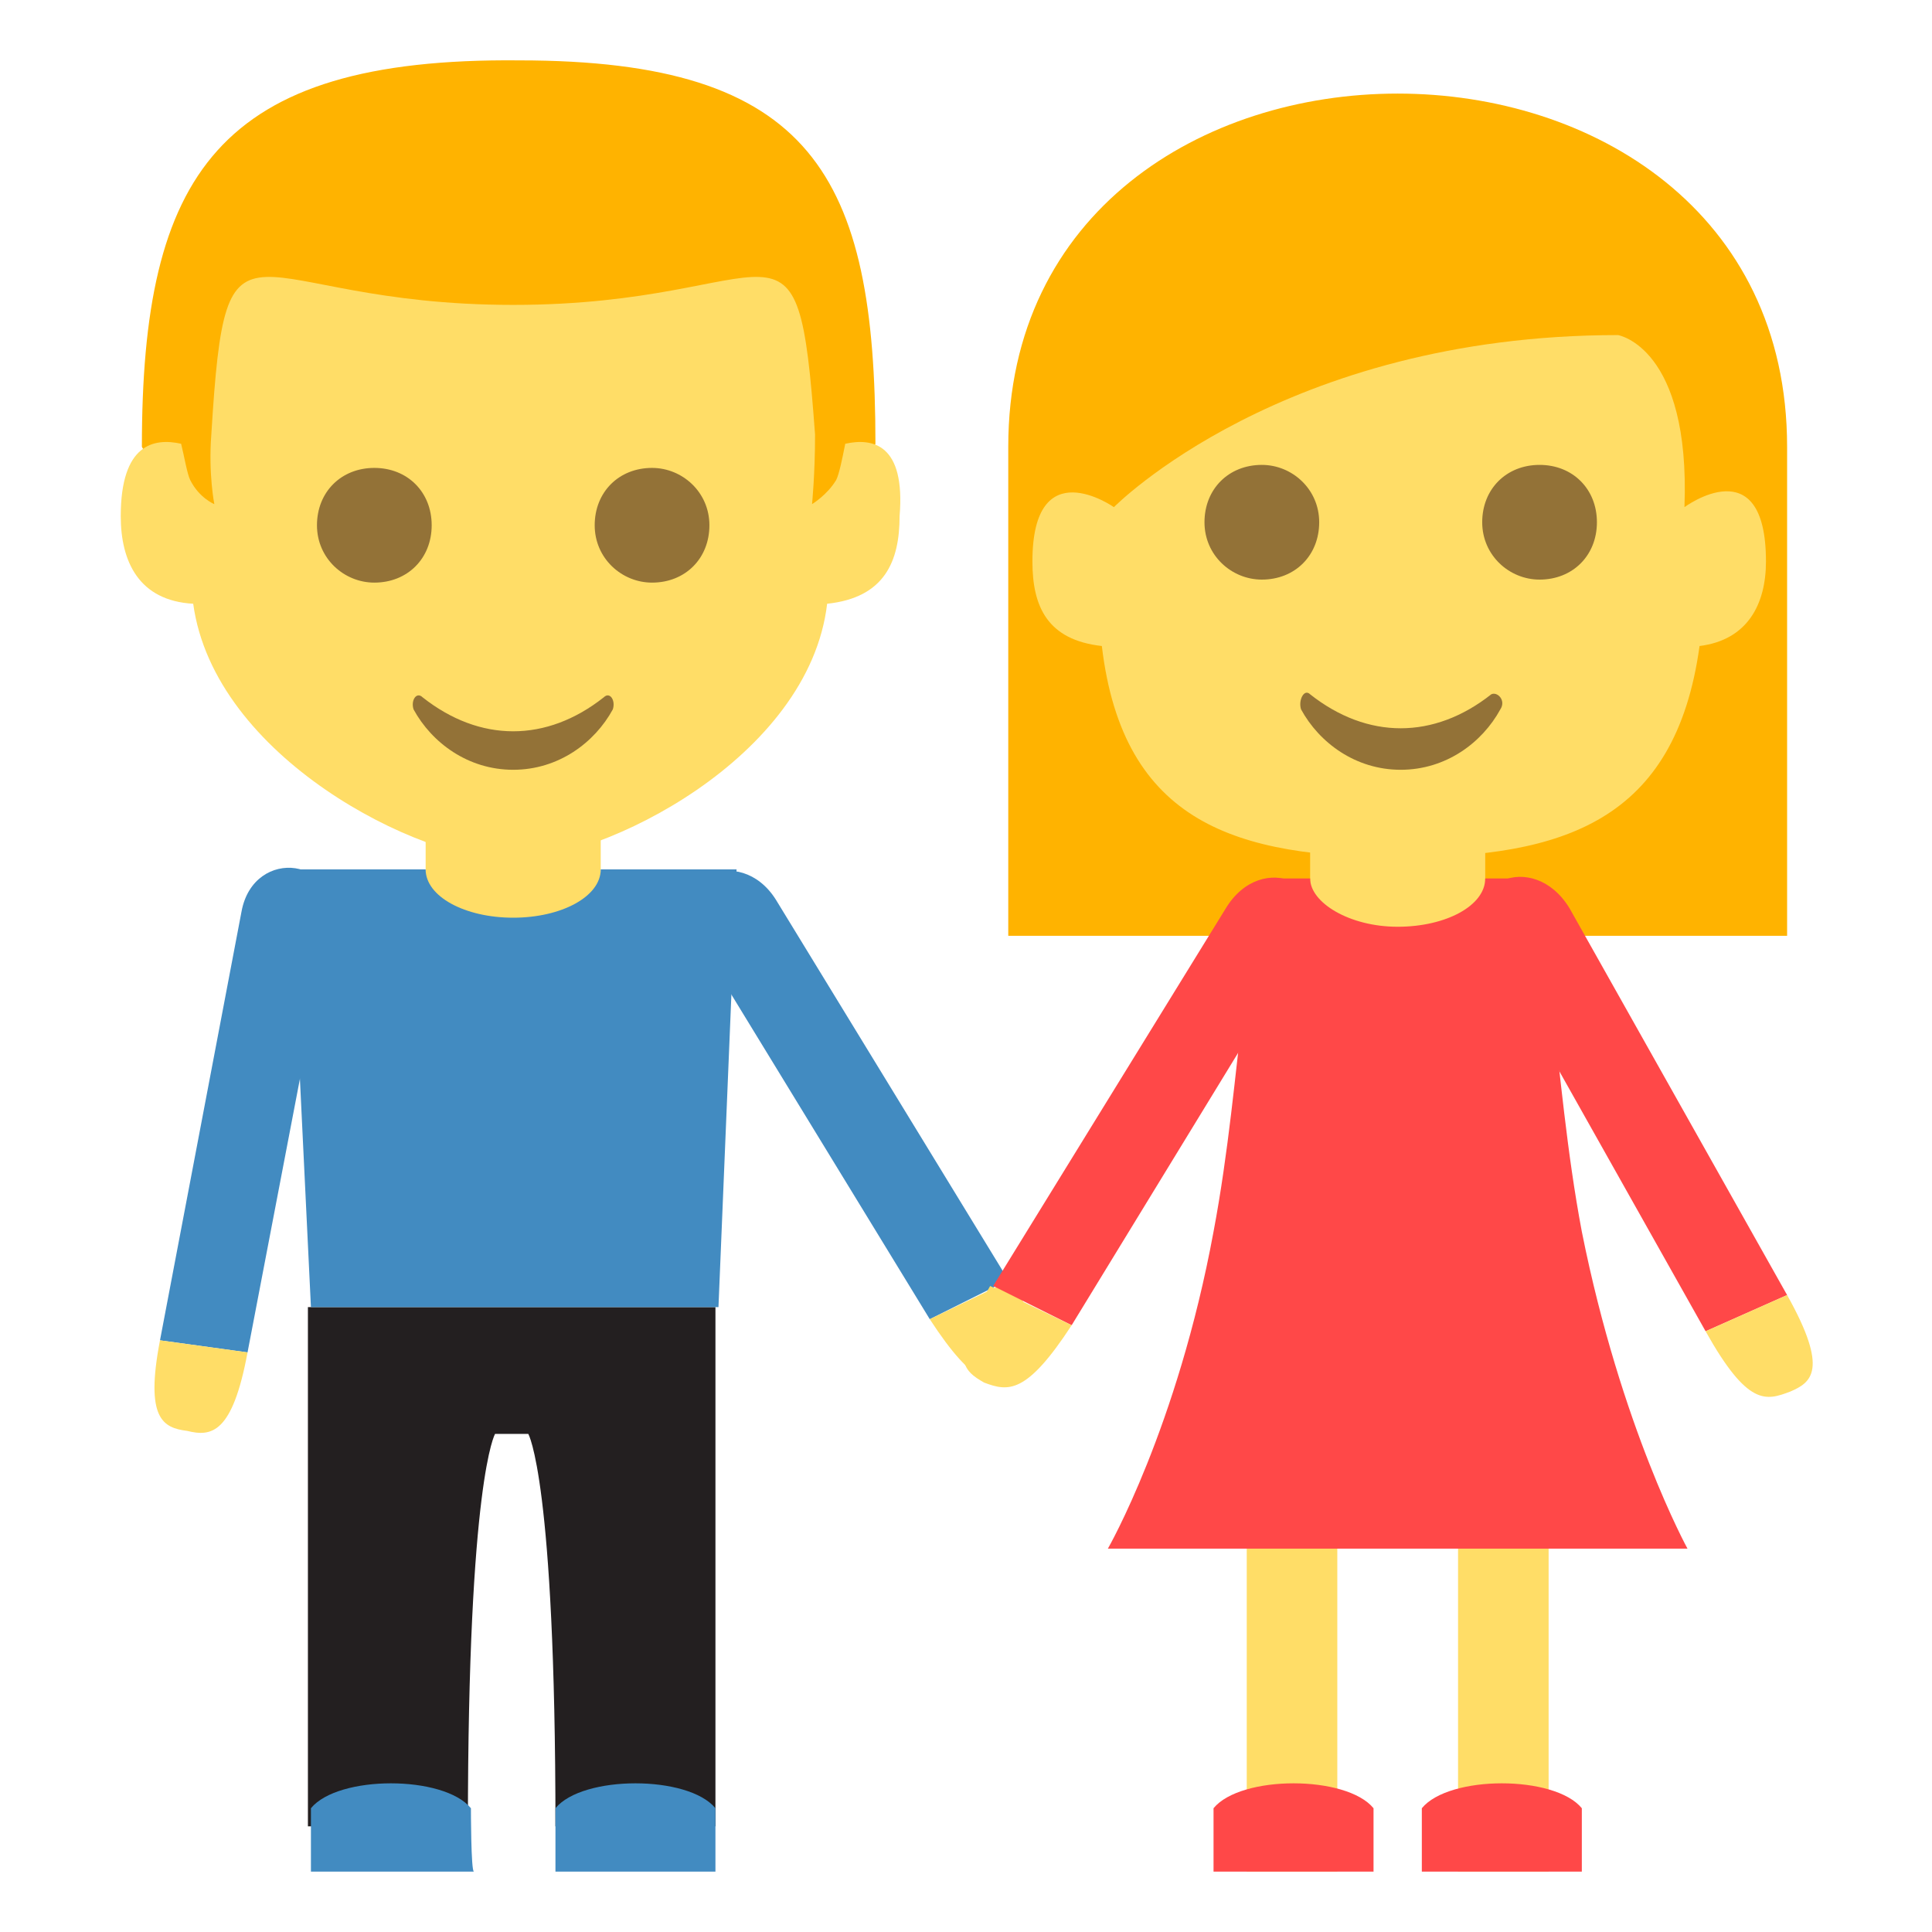
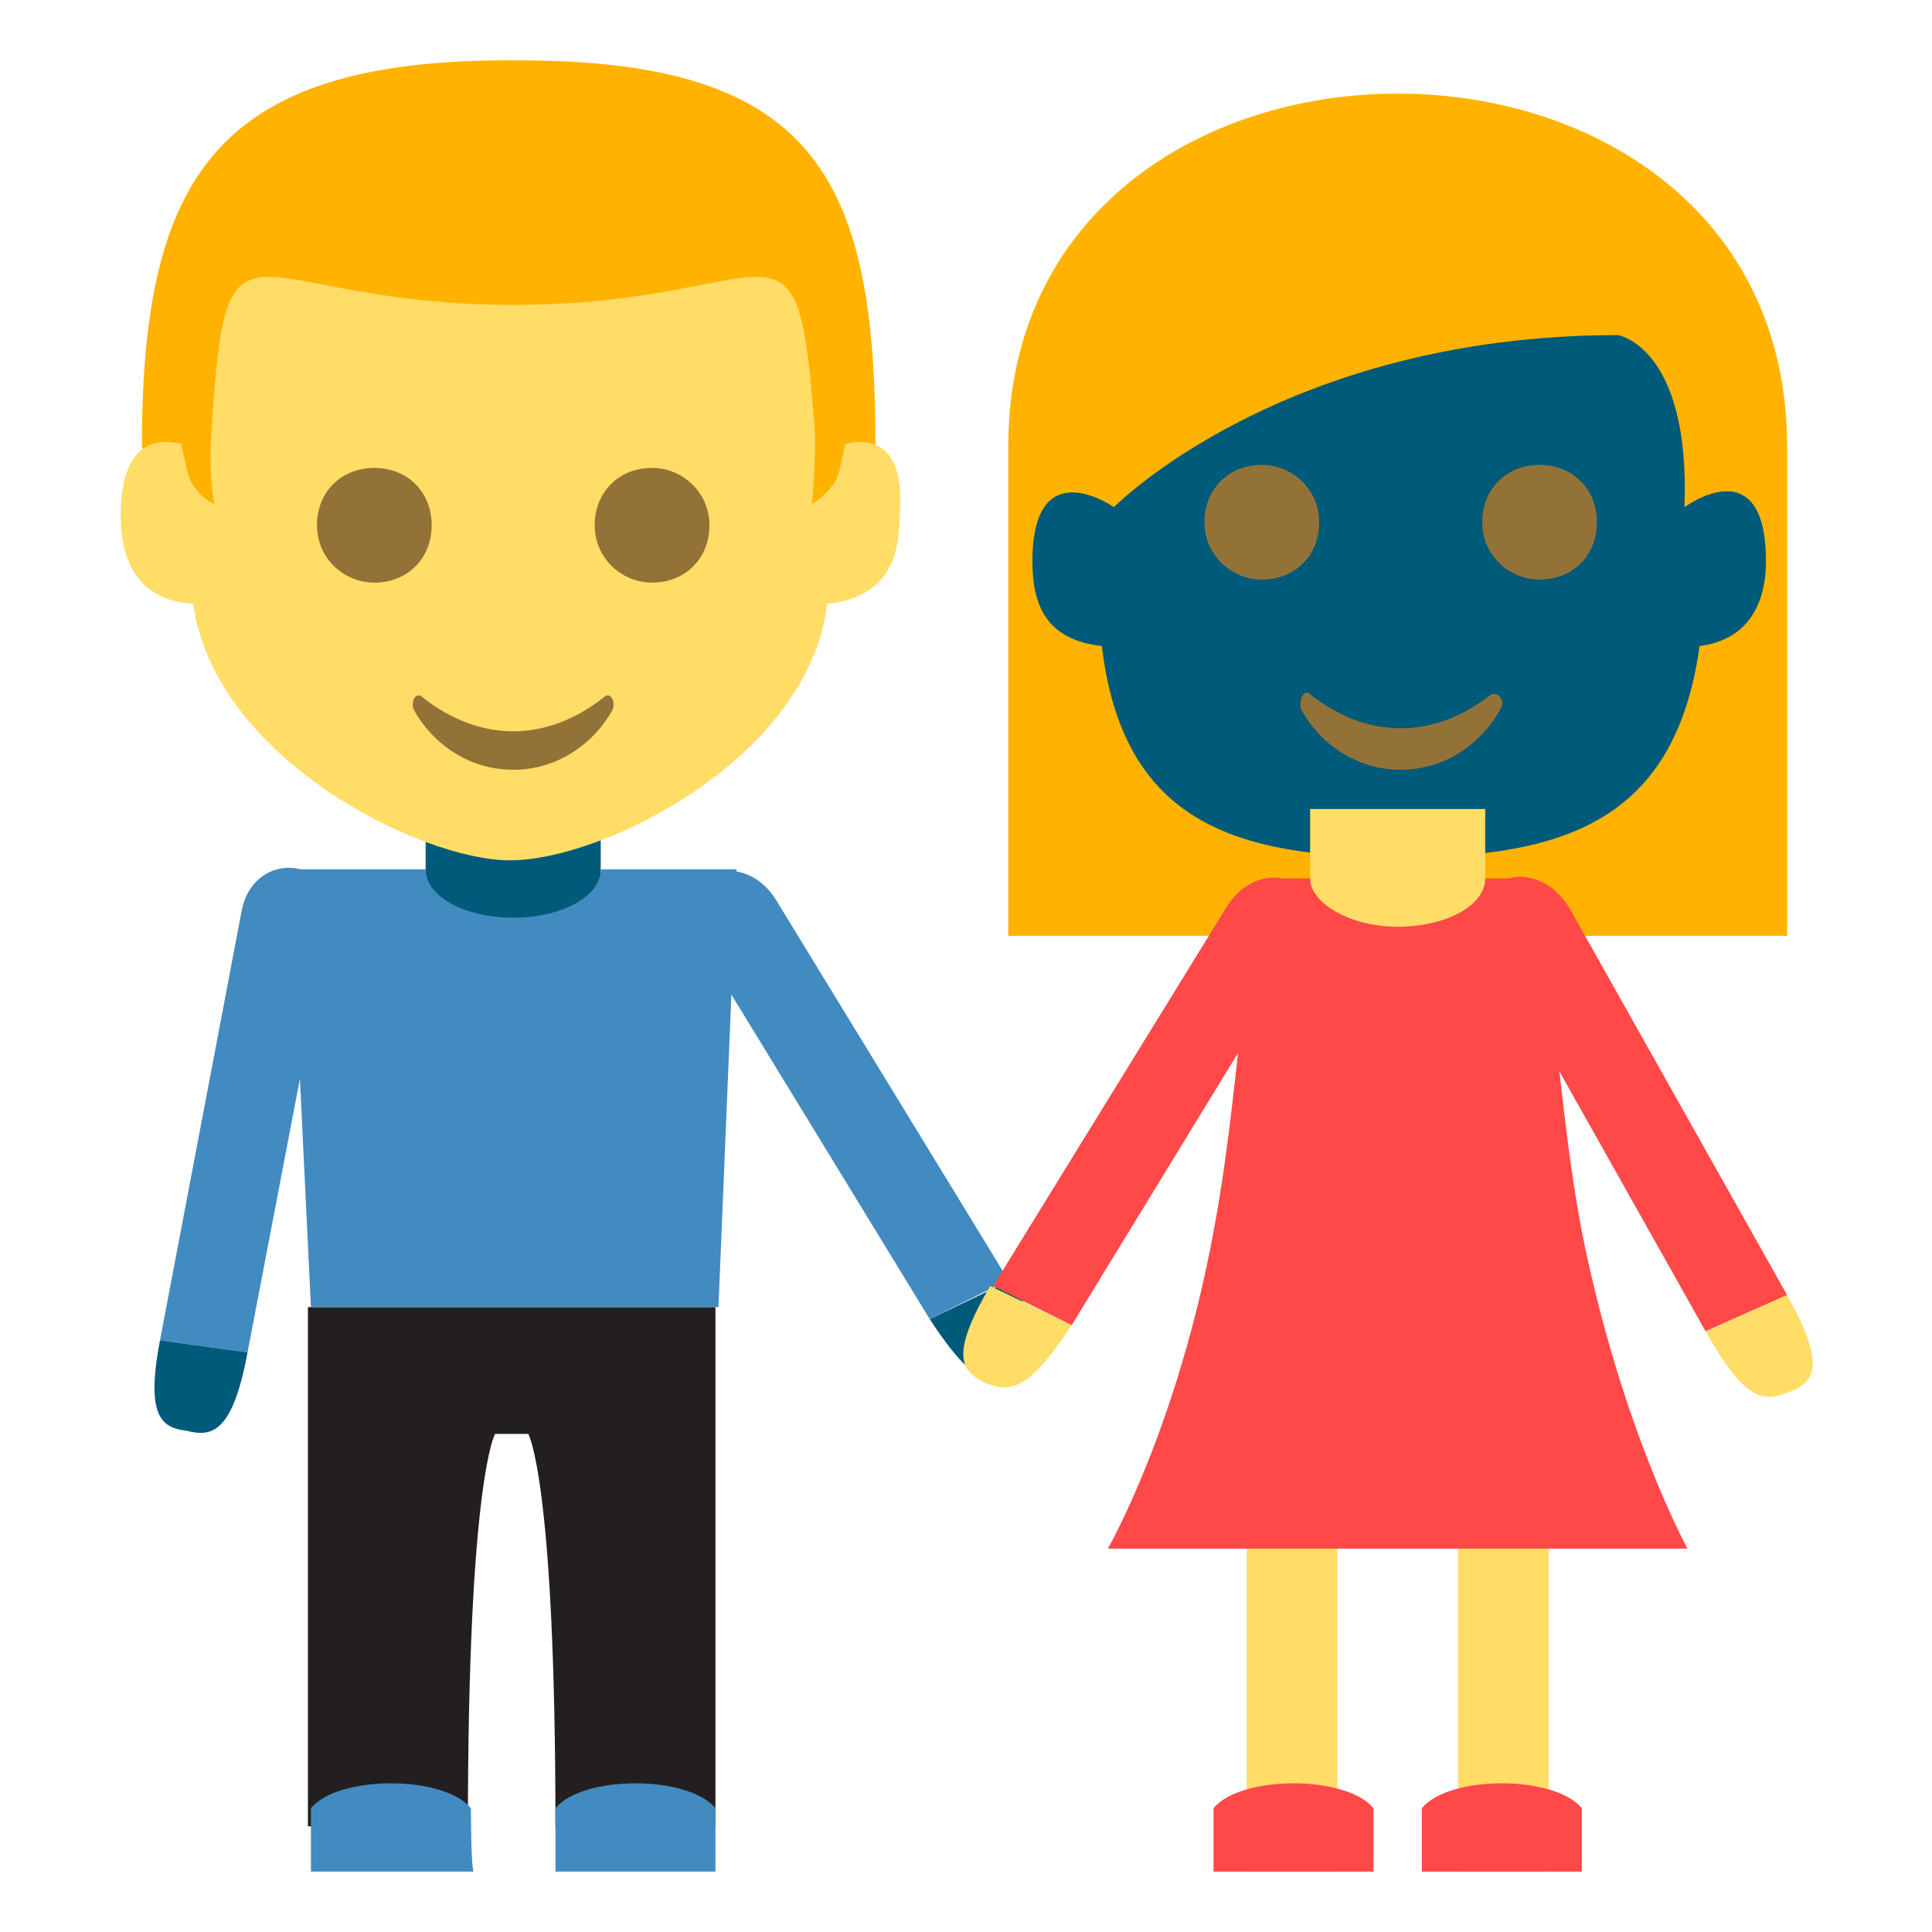
<svg xmlns="http://www.w3.org/2000/svg" viewBox="0 0 64 64">
-   <path fill="#ffdd67" d="M14.1 26.5h5.8V31h-5.8z" />
+   <path fill="#005a79" d="M14.1 26.5h5.8V31h-5.8z" />
  <path fill="#231f20" d="M10.2 43.3v17.2h5.3c0-11.5.9-13 .9-13h1.1s.9 1.5.9 13h5.3V43.3H10.2" />
  <g fill="#428bc1">
    <path d="M18.4 59.9c.9-1.1 4.4-1.1 5.3 0V62h-5.3v-2.1M15.6 59.9c-.9-1.1-4.4-1.1-5.3 0V62h5.4c-.1 0-.1-2.1-.1-2.1M24.4 28.8h-4.5c0 .9-1.3 1.6-2.9 1.6-1.6 0-2.9-.7-2.9-1.6H9.6l.7 14.5h13.5l.6-14.5" />
    <path d="M30.8 43.7l-7.7-12.6c-1.2-2 1.4-3.2 2.6-1.3l7.7 12.6-2.6 1.3" />
  </g>
-   <path fill="#ffdd67" d="M30.8 43.7c1.5 2.3 2.1 2.2 2.9 1.9.7-.4 1.2-.8-.2-3.2l-2.7 1.3" />
+   <path fill="#005a79" d="M30.8 43.7c1.5 2.3 2.1 2.2 2.9 1.9.7-.4 1.2-.8-.2-3.2l-2.7 1.3" />
  <path fill="#428bc1" d="M5.3 44.4L8 30.2c.4-2.2 3.4-1.8 2.9.5L8.2 44.8l-2.9-.4" />
-   <path fill="#ffdd67" d="M5.3 44.4c-.5 2.6.1 2.9.9 3 .8.2 1.5.1 2-2.6l-2.9-.4" />
+   <path fill="#005a79" d="M5.3 44.4c-.5 2.6.1 2.9.9 3 .8.2 1.5.1 2-2.6l-2.9-.4" />
  <path fill="#ffb300" d="M59.2 14.8V31H33.4V14.8c0-15.6 25.8-15.6 25.8 0" />
-   <path fill="#ffdd67" d="M58.5 18.6c0-3.8-2.7-1.8-2.7-1.8.2-5.3-2.2-5.7-2.2-5.7-11.1 0-16.7 5.7-16.7 5.7s-2.7-1.9-2.7 1.8c0 1.5.5 2.6 2.3 2.8.7 5.9 4.5 7 9.9 7s9.1-1.2 9.9-7c1.6-.2 2.2-1.4 2.2-2.8" />
+   <path fill="#005a79" d="M58.5 18.6c0-3.8-2.7-1.8-2.7-1.8.2-5.3-2.2-5.7-2.2-5.7-11.1 0-16.7 5.7-16.7 5.7s-2.7-1.9-2.7 1.8c0 1.5.5 2.6 2.3 2.8.7 5.9 4.5 7 9.9 7s9.1-1.2 9.9-7c1.6-.2 2.2-1.4 2.2-2.8" />
  <path fill="#ff4848" d="M56.5 44.1l-7.2-12.8c-1.1-2.1 1.5-3.2 2.7-1.2l7.2 12.8-2.7 1.2" />
  <g fill="#ffdd67">
    <path d="M56.5 44.1c1.4 2.5 2 2.3 2.8 2 .7-.3 1.3-.7-.1-3.2l-2.7 1.2M43.4 26.8h5.8v4.5h-5.8zM48.3 62V46.6c0-2.5 3-2.5 3 0V62h-3" />
  </g>
  <path fill="#ff4848" d="M47.1 59.9c.9-1.1 4.4-1.1 5.3 0V62h-5.3v-2.1" />
  <path fill="#ffdd67" d="M41.3 62V46.6c0-2.5 3-2.5 3 0V62h-3" />
  <g fill="#ff4848">
    <path d="M45.5 59.9c-.9-1.1-4.4-1.1-5.3 0V62h5.3v-2.1M50.2 29.1h-1c0 .9-1.3 1.6-2.9 1.6-1.6 0-2.9-.8-2.9-1.6h-1c-1.3 1.1-1.2 6.4-2.2 11.7-1.2 6.5-3.5 10.5-3.5 10.5h19.2s-2.2-4-3.5-10.5c-1-5.3-.9-10.7-2.2-11.7" />
    <path d="M35.5 43.9l7.7-12.6c1.2-2-1.4-3.2-2.6-1.2l-7.7 12.5 2.6 1.3" />
  </g>
  <path fill="#ffdd67" d="M35.5 43.9c-1.5 2.3-2.1 2.2-2.9 1.9-.7-.4-1.2-.8.2-3.2l2.7 1.3" />
  <path fill="#ffb300" d="M4.7 14.8L6 17.2h22l1-2.5C29 5.8 26.9 2 17.2 2 7.2 1.9 4.7 5.8 4.7 14.8" />
  <path fill="#ffdd67" d="M28 14.7c-.1.5-.2 1-.3 1.2-.3.5-.8.8-.8.8s.1-1 .1-2.3c-.6-8.2-1-4.3-10-4.3S7.5 6.2 7 14.4c-.1 1.3.1 2.3.1 2.3s-.5-.2-.8-.8c-.1-.2-.2-.8-.3-1.2-.9-.2-2 0-2 2.4 0 1.5.6 2.8 2.4 2.9.7 5.1 7.5 8.5 10.5 8.5 3.1 0 9.9-3.4 10.5-8.5 1.9-.2 2.4-1.4 2.4-2.9.2-2.4-.9-2.6-1.8-2.4" />
  <g fill="#937237">
    <path d="M14.3 17.4c0 1.1-.8 1.9-1.9 1.9-1 0-1.9-.8-1.9-1.9s.8-1.9 1.9-1.9 1.9.8 1.9 1.9M23.5 17.4c0 1.1-.8 1.9-1.9 1.9-1 0-1.9-.8-1.9-1.9s.8-1.9 1.9-1.9c1 0 1.9.8 1.9 1.9M20 23.1c-1.9 1.5-4.1 1.5-6 0-.2-.2-.4.1-.3.4.6 1.1 1.8 2 3.3 2s2.7-.9 3.3-2c.1-.3-.1-.6-.3-.4M43.7 17.3c0 1.1-.8 1.9-1.9 1.9-1 0-1.9-.8-1.9-1.9s.8-1.9 1.9-1.9c1 0 1.9.8 1.9 1.9M52.9 17.3c0 1.1-.8 1.9-1.9 1.9-1 0-1.9-.8-1.9-1.9s.8-1.9 1.9-1.9c1.1 0 1.9.8 1.9 1.9M49.4 23c-1.9 1.5-4.1 1.5-6 0-.2-.2-.4.2-.3.5.6 1.1 1.8 2 3.3 2s2.7-.9 3.3-2c.2-.3-.1-.6-.3-.5" />
  </g>
</svg>
